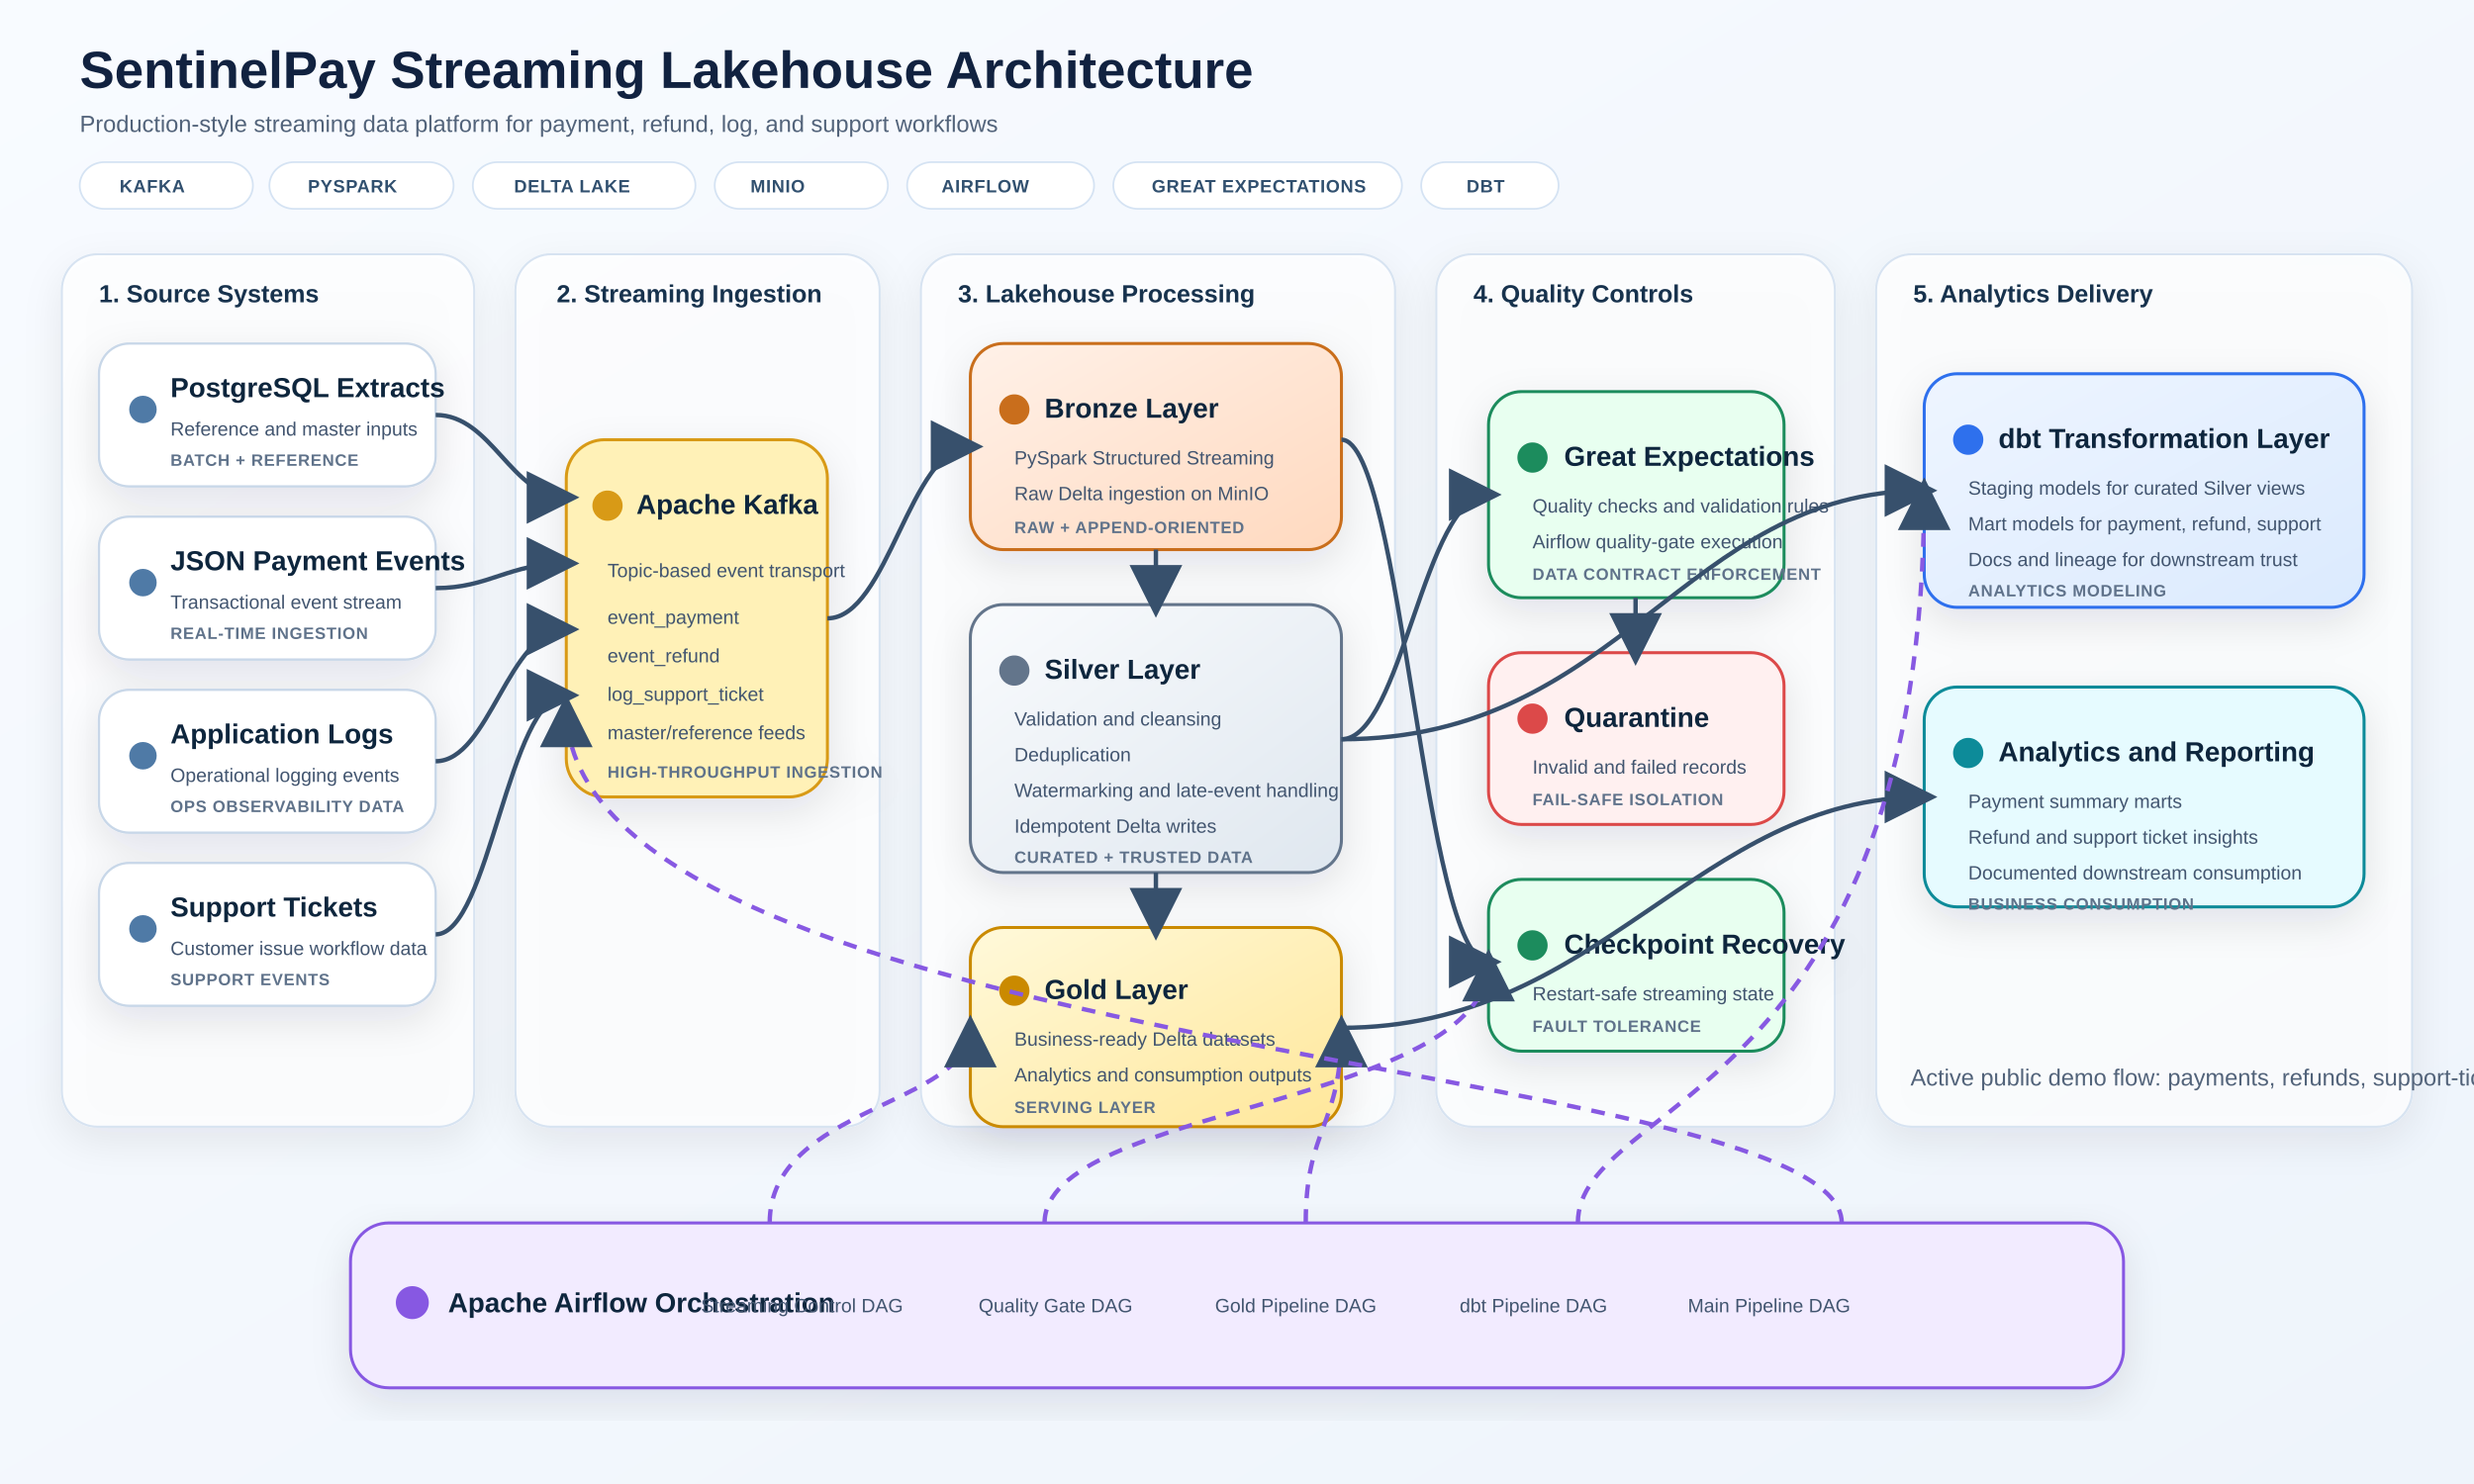
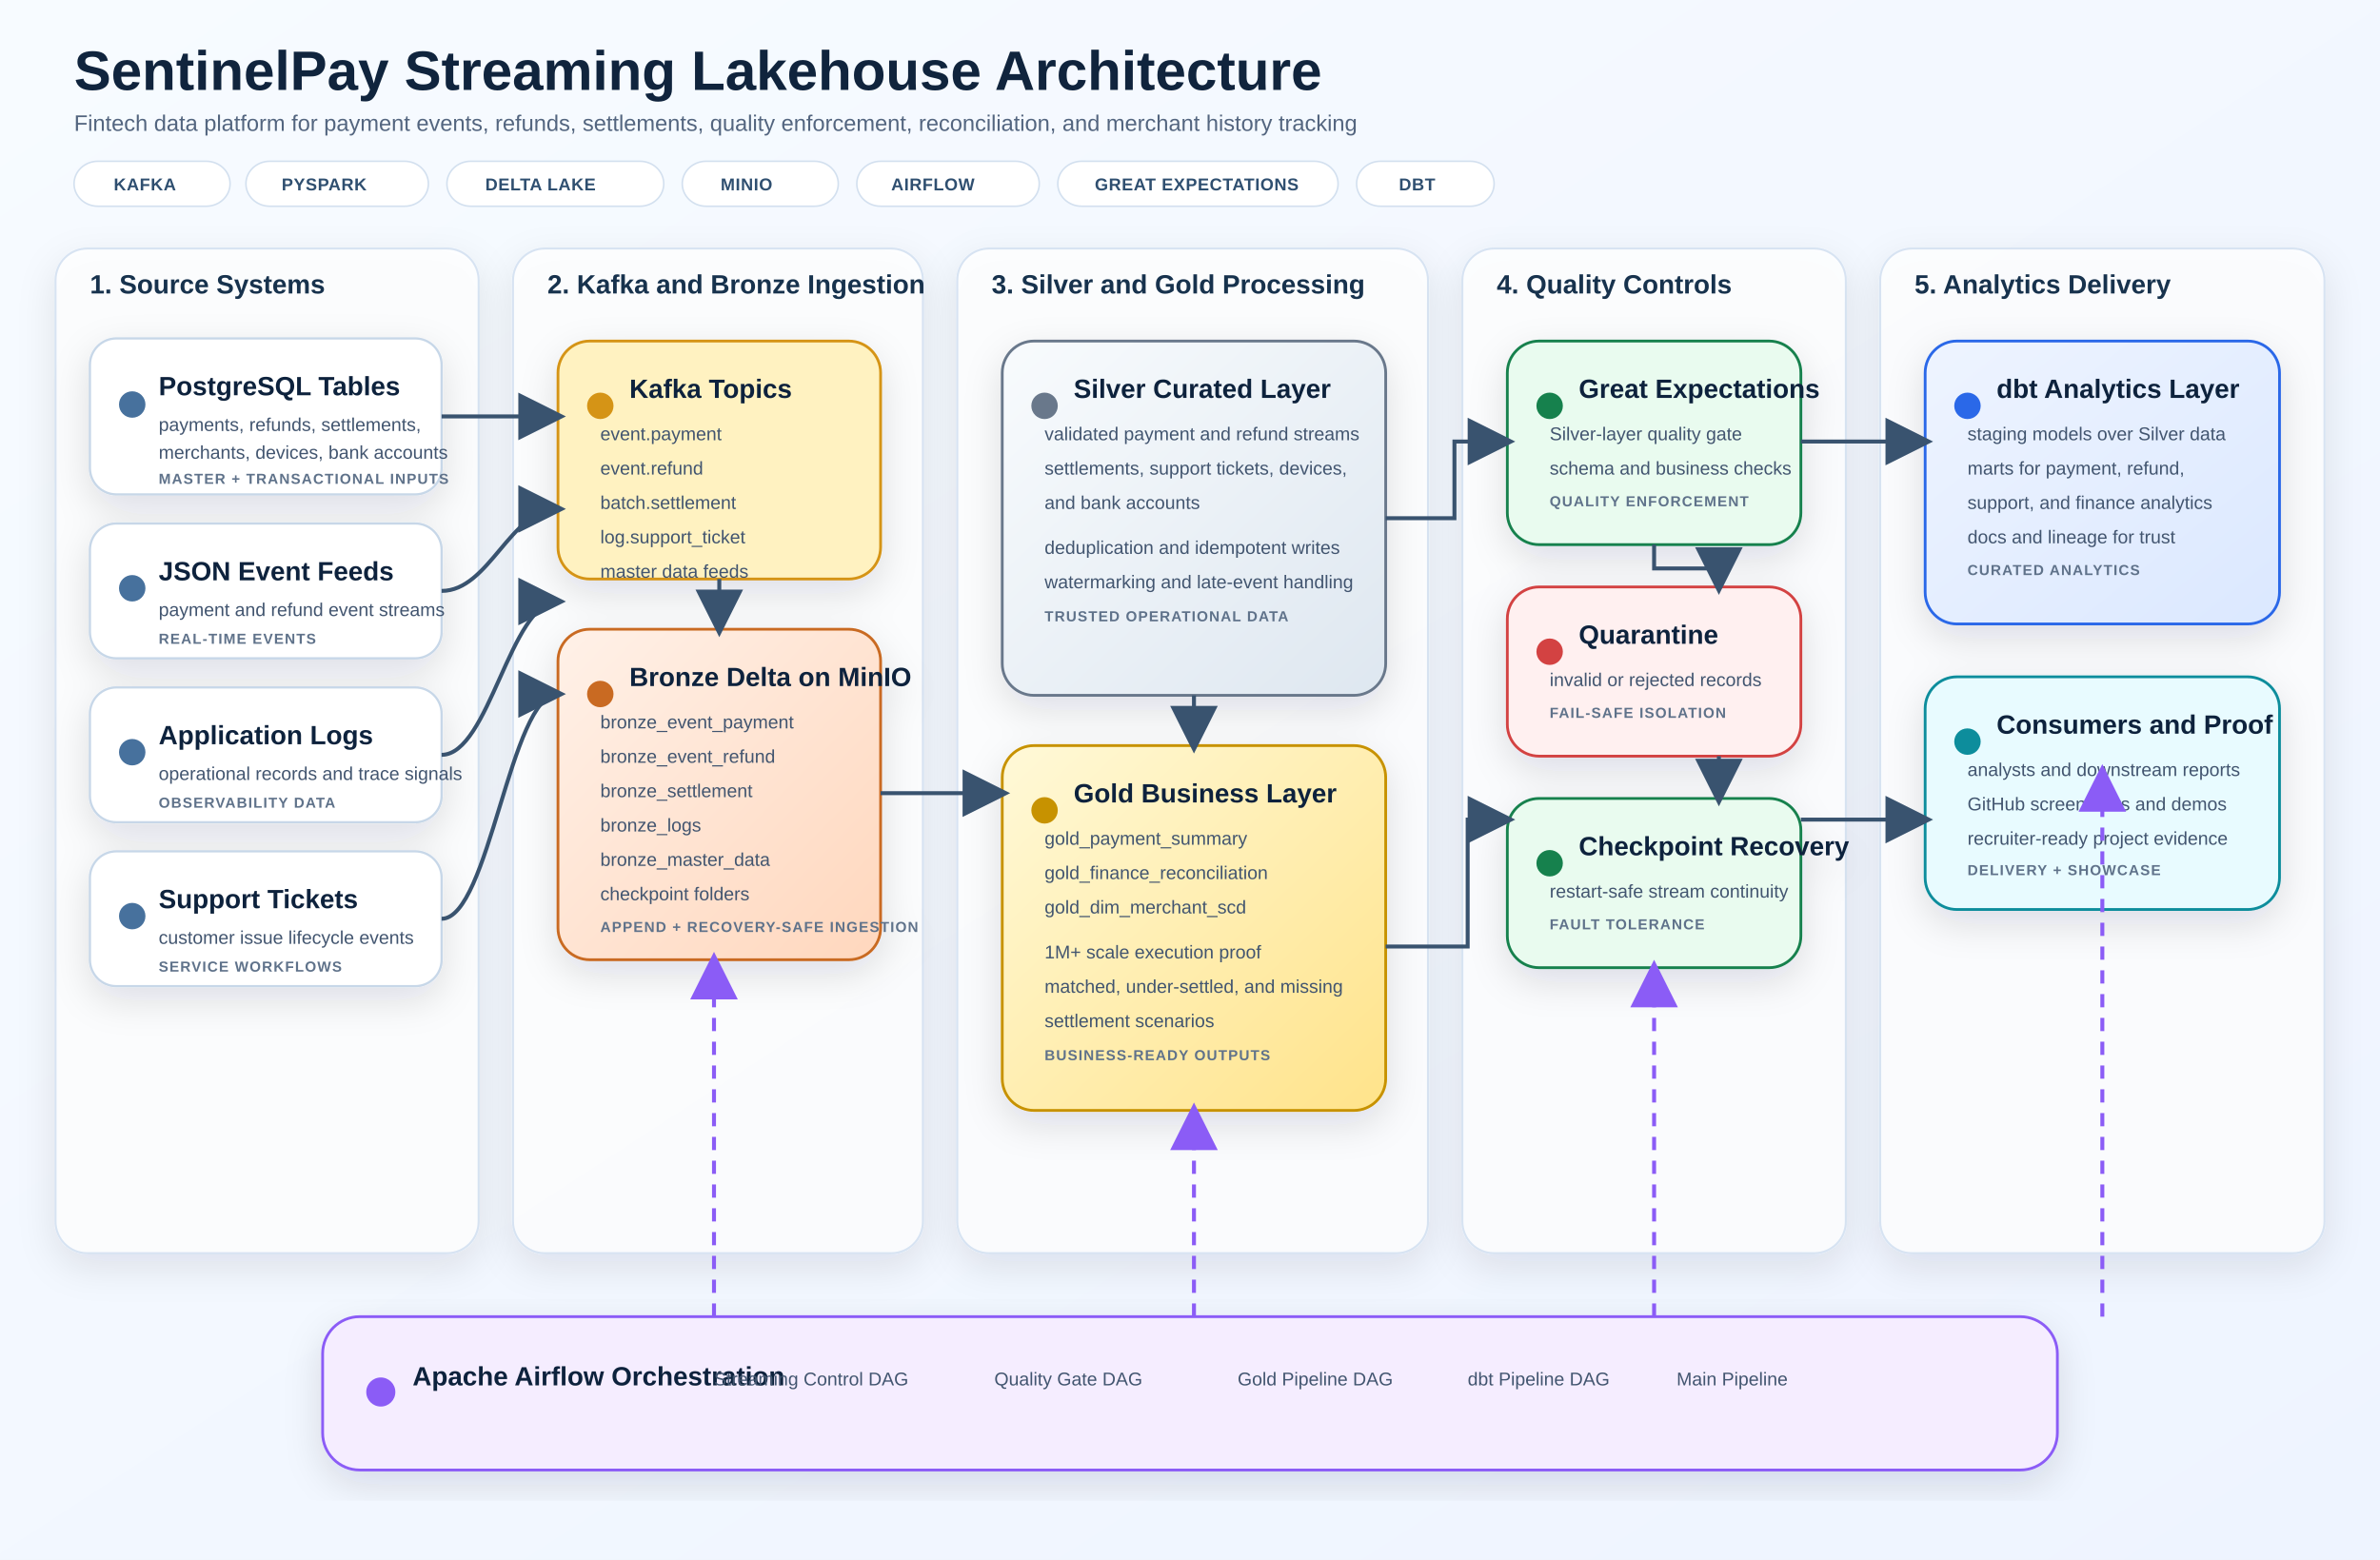
- <svg xmlns="http://www.w3.org/2000/svg" width="1800" height="1080" viewBox="0 0 1800 1080" role="img" aria-labelledby="title desc">
+ <svg xmlns="http://www.w3.org/2000/svg" width="1800" height="1180" viewBox="0 0 1800 1180" role="img" aria-labelledby="title desc">
  <defs>
-     <linearGradient id="bgGrad" x1="0%" y1="0%" x2="100%" y2="100%">
-       <stop offset="0%" stop-color="#f8fbff" />
-       <stop offset="100%" stop-color="#eef4fb" />
-     </linearGradient>
-     <linearGradient id="bronzeGrad" x1="0%" y1="0%" x2="100%" y2="100%">
+     <linearGradient id="bg" x1="0%" y1="0%" x2="100%" y2="100%">
+       <stop offset="0%" stop-color="#f7fbff" />
+       <stop offset="100%" stop-color="#eef4ff" />
+     </linearGradient>
+     <linearGradient id="bronze" x1="0%" y1="0%" x2="100%" y2="100%">
      <stop offset="0%" stop-color="#fff1e8" />
-       <stop offset="100%" stop-color="#ffd9bf" />
-     </linearGradient>
-     <linearGradient id="silverGrad" x1="0%" y1="0%" x2="100%" y2="100%">
-       <stop offset="0%" stop-color="#f9fbfd" />
-       <stop offset="100%" stop-color="#dfe7ef" />
-     </linearGradient>
-     <linearGradient id="goldGrad" x1="0%" y1="0%" x2="100%" y2="100%">
-       <stop offset="0%" stop-color="#fff9da" />
-       <stop offset="100%" stop-color="#ffe79a" />
-     </linearGradient>
-     <linearGradient id="dbtGrad" x1="0%" y1="0%" x2="100%" y2="100%">
-       <stop offset="0%" stop-color="#eef5ff" />
-       <stop offset="100%" stop-color="#dbeafe" />
-     </linearGradient>
-     <filter id="softShadow" x="-20%" y="-20%" width="140%" height="140%">
-       <feDropShadow dx="0" dy="10" stdDeviation="14" flood-color="#0f172a" flood-opacity="0.10" />
+       <stop offset="100%" stop-color="#ffd7bd" />
+     </linearGradient>
+     <linearGradient id="silver" x1="0%" y1="0%" x2="100%" y2="100%">
+       <stop offset="0%" stop-color="#f8fbfd" />
+       <stop offset="100%" stop-color="#dee7f0" />
+     </linearGradient>
+     <linearGradient id="gold" x1="0%" y1="0%" x2="100%" y2="100%">
+       <stop offset="0%" stop-color="#fff9d8" />
+       <stop offset="100%" stop-color="#ffe38a" />
+     </linearGradient>
+     <linearGradient id="dbt" x1="0%" y1="0%" x2="100%" y2="100%">
+       <stop offset="0%" stop-color="#eef4ff" />
+       <stop offset="100%" stop-color="#dbe8ff" />
+     </linearGradient>
+     <filter id="shadow" x="-20%" y="-20%" width="140%" height="140%">
+       <feDropShadow dx="0" dy="10" stdDeviation="14" flood-color="#0f172a" flood-opacity="0.12" />
    </filter>
    <style>
-       .page { fill: url(#bgGrad); }
-       .lane { fill: rgba(255,255,255,0.72); stroke: #d7e3f1; stroke-width: 1.5; }
-       .title { font: 700 38px Arial, sans-serif; fill: #112240; }
-       .subtitle { font: 500 17px Arial, sans-serif; fill: #52637a; }
-       .pill { fill: #ffffff; stroke: #d5e3f3; stroke-width: 1.3; }
-       .pill-text { font: 700 13px Arial, sans-serif; fill: #31506f; letter-spacing: 0.5px; }
-       .section { font: 700 18px Arial, sans-serif; fill: #17324d; }
-       .card-title { font: 700 20px Arial, sans-serif; fill: #10253d; }
-       .card-text { font: 500 14px Arial, sans-serif; fill: #42556f; }
-       .card-small { font: 600 12px Arial, sans-serif; fill: #5f728a; letter-spacing: 0.5px; }
-       .source-card { fill: #ffffff; stroke: #c8d7e8; stroke-width: 1.7; }
-       .kafka-card { fill: #fff1b7; stroke: #d89a17; stroke-width: 2.2; }
-       .bronze-card { fill: url(#bronzeGrad); stroke: #c96e1a; stroke-width: 2.2; }
-       .silver-card { fill: url(#silverGrad); stroke: #64748b; stroke-width: 2.2; }
-       .gold-card { fill: url(#goldGrad); stroke: #ca8a04; stroke-width: 2.2; }
-       .quality-card { fill: #e8fff0; stroke: #1f8c5d; stroke-width: 2.2; }
-       .risk-card { fill: #fff0f0; stroke: #dc4a4a; stroke-width: 2.2; }
-       .dbt-card { fill: url(#dbtGrad); stroke: #2f6fed; stroke-width: 2.2; }
-       .analytics-card { fill: #e6fbff; stroke: #0f8b99; stroke-width: 2.2; }
-       .airflow-band { fill: #f2ebff; stroke: #8759e2; stroke-width: 2.2; }
-       .dot-source { fill: #4f7aa6; }
-       .dot-kafka { fill: #d89a17; }
-       .dot-bronze { fill: #c96e1a; }
-       .dot-silver { fill: #64748b; }
-       .dot-gold { fill: #ca8a04; }
-       .dot-quality { fill: #1f8c5d; }
-       .dot-dbt { fill: #2f6fed; }
-       .dot-airflow { fill: #8759e2; }
-       .arrow { stroke: #37506c; stroke-width: 3.2; fill: none; marker-end: url(#arrowhead); }
-       .dashed { stroke-dasharray: 10 8; stroke: #8759e2; }
+       .page { fill: url(#bg); }
+       .frame { fill: rgba(255,255,255,0.78); stroke: #d7e3f2; stroke-width: 1.5; }
+       .header { font: 700 42px 'Avenir Next', 'Segoe UI', Arial, sans-serif; fill: #10243d; }
+       .subheader { font: 500 17px 'Avenir Next', 'Segoe UI', Arial, sans-serif; fill: #53657f; }
+       .section { font: 700 20px 'Avenir Next', 'Segoe UI', Arial, sans-serif; fill: #17324d; }
+       .cardTitle { font: 700 20px 'Avenir Next', 'Segoe UI', Arial, sans-serif; fill: #10243d; }
+       .cardText { font: 500 14px 'Avenir Next', 'Segoe UI', Arial, sans-serif; fill: #42556f; }
+       .cardNote { font: 700 11px 'Avenir Next', 'Segoe UI', Arial, sans-serif; fill: #5f728a; letter-spacing: 0.8px; }
+       .badge { fill: #ffffff; stroke: #d3e0ef; stroke-width: 1.2; }
+       .badgeText { font: 700 13px 'Avenir Next', 'Segoe UI', Arial, sans-serif; fill: #2f4f70; letter-spacing: 0.4px; }
+       .source { fill: #ffffff; stroke: #c7d7e8; stroke-width: 1.7; }
+       .kafka { fill: #fff2c1; stroke: #d59416; stroke-width: 2.1; }
+       .bronze { fill: url(#bronze); stroke: #c96a20; stroke-width: 2.1; }
+       .silver { fill: url(#silver); stroke: #69788b; stroke-width: 2.1; }
+       .gold { fill: url(#gold); stroke: #c79200; stroke-width: 2.1; }
+       .quality { fill: #e9fbef; stroke: #18814d; stroke-width: 2.1; }
+       .risk { fill: #fff0f0; stroke: #d34343; stroke-width: 2.1; }
+       .dbt { fill: url(#dbt); stroke: #2c68e8; stroke-width: 2.1; }
+       .output { fill: #e8fbff; stroke: #0f8d9c; stroke-width: 2.1; }
+       .airflow { fill: #f5edff; stroke: #8b5cf6; stroke-width: 2.1; }
+       .dotSource { fill: #47719d; }
+       .dotKafka { fill: #d59416; }
+       .dotBronze { fill: #c96a20; }
+       .dotSilver { fill: #69788b; }
+       .dotGold { fill: #c79200; }
+       .dotQuality { fill: #18814d; }
+       .dotDbt { fill: #2c68e8; }
+       .dotOutput { fill: #0f8d9c; }
+       .dotAirflow { fill: #8b5cf6; }
+       .arrow { stroke: #39536f; stroke-width: 3; fill: none; marker-end: url(#arrowhead); }
+       .orchestrates { stroke: #8b5cf6; stroke-width: 3; stroke-dasharray: 10 8; fill: none; marker-end: url(#arrowheadPurple); }
    </style>
-     <marker id="arrowhead" markerWidth="12" markerHeight="12" refX="9" refY="6" orient="auto">
-       <polygon points="0 0, 12 6, 0 12" fill="#37506c" />
+     <marker id="arrowhead" markerWidth="12" markerHeight="12" refX="10" refY="6" orient="auto">
+       <polygon points="0 0, 12 6, 0 12" fill="#39536f" />
+     </marker>
+     <marker id="arrowheadPurple" markerWidth="12" markerHeight="12" refX="10" refY="6" orient="auto">
+       <polygon points="0 0, 12 6, 0 12" fill="#8b5cf6" />
    </marker>
  </defs>
-   <rect class="page" width="1800" height="1080" />
-   <text class="title" x="58" y="64">SentinelPay Streaming Lakehouse Architecture</text>
-   <text class="subtitle" x="58" y="96">Production-style streaming data platform for payment, refund, log, and support workflows</text>
-   <rect class="pill" x="58" y="118" rx="18" ry="18" width="126" height="34" />
-   <text class="pill-text" x="87" y="140">KAFKA</text>
-   <rect class="pill" x="196" y="118" rx="18" ry="18" width="134" height="34" />
-   <text class="pill-text" x="224" y="140">PYSPARK</text>
-   <rect class="pill" x="344" y="118" rx="18" ry="18" width="162" height="34" />
-   <text class="pill-text" x="374" y="140">DELTA LAKE</text>
-   <rect class="pill" x="520" y="118" rx="18" ry="18" width="126" height="34" />
-   <text class="pill-text" x="546" y="140">MINIO</text>
-   <rect class="pill" x="660" y="118" rx="18" ry="18" width="136" height="34" />
-   <text class="pill-text" x="685" y="140">AIRFLOW</text>
-   <rect class="pill" x="810" y="118" rx="18" ry="18" width="210" height="34" />
-   <text class="pill-text" x="838" y="140">GREAT EXPECTATIONS</text>
-   <rect class="pill" x="1034" y="118" rx="18" ry="18" width="100" height="34" />
-   <text class="pill-text" x="1067" y="140">DBT</text>
-   <rect class="lane" x="45" y="185" rx="26" ry="26" width="300" height="635" filter="url(#softShadow)" />
-   <rect class="lane" x="375" y="185" rx="26" ry="26" width="265" height="635" filter="url(#softShadow)" />
-   <rect class="lane" x="670" y="185" rx="26" ry="26" width="345" height="635" filter="url(#softShadow)" />
-   <rect class="lane" x="1045" y="185" rx="26" ry="26" width="290" height="635" filter="url(#softShadow)" />
-   <rect class="lane" x="1365" y="185" rx="26" ry="26" width="390" height="635" filter="url(#softShadow)" />
-   <text class="section" x="72" y="220">1. Source Systems</text>
-   <text class="section" x="405" y="220">2. Streaming Ingestion</text>
-   <text class="section" x="697" y="220">3. Lakehouse Processing</text>
-   <text class="section" x="1072" y="220">4. Quality Controls</text>
-   <text class="section" x="1392" y="220">5. Analytics Delivery</text>
-   <g filter="url(#softShadow)">
-     <rect class="source-card" x="72" y="250" rx="22" ry="22" width="245" height="104" />
-     <circle class="dot-source" cx="104" cy="298" r="10" />
-     <text class="card-title" x="124" y="289">PostgreSQL Extracts</text>
-     <text class="card-text" x="124" y="317">Reference and master inputs</text>
-     <text class="card-small" x="124" y="339">BATCH + REFERENCE</text>
-     <rect class="source-card" x="72" y="376" rx="22" ry="22" width="245" height="104" />
-     <circle class="dot-source" cx="104" cy="424" r="10" />
-     <text class="card-title" x="124" y="415">JSON Payment Events</text>
-     <text class="card-text" x="124" y="443">Transactional event stream</text>
-     <text class="card-small" x="124" y="465">REAL-TIME INGESTION</text>
-     <rect class="source-card" x="72" y="502" rx="22" ry="22" width="245" height="104" />
-     <circle class="dot-source" cx="104" cy="550" r="10" />
-     <text class="card-title" x="124" y="541">Application Logs</text>
-     <text class="card-text" x="124" y="569">Operational logging events</text>
-     <text class="card-small" x="124" y="591">OPS OBSERVABILITY DATA</text>
-     <rect class="source-card" x="72" y="628" rx="22" ry="22" width="245" height="104" />
-     <circle class="dot-source" cx="104" cy="676" r="10" />
-     <text class="card-title" x="124" y="667">Support Tickets</text>
-     <text class="card-text" x="124" y="695">Customer issue workflow data</text>
-     <text class="card-small" x="124" y="717">SUPPORT EVENTS</text>
-   </g>
-   <g filter="url(#softShadow)">
-     <rect class="kafka-card" x="412" y="320" rx="28" ry="28" width="190" height="260" />
-     <circle class="dot-kafka" cx="442" cy="368" r="11" />
-     <text class="card-title" x="463" y="374">Apache Kafka</text>
-     <text class="card-text" x="442" y="420">Topic-based event transport</text>
-     <text class="card-text" x="442" y="454">event_payment</text>
-     <text class="card-text" x="442" y="482">event_refund</text>
-     <text class="card-text" x="442" y="510">log_support_ticket</text>
-     <text class="card-text" x="442" y="538">master/reference feeds</text>
-     <text class="card-small" x="442" y="566">HIGH-THROUGHPUT INGESTION</text>
-   </g>
-   <g filter="url(#softShadow)">
-     <rect class="bronze-card" x="706" y="250" rx="24" ry="24" width="270" height="150" />
-     <circle class="dot-bronze" cx="738" cy="298" r="11" />
-     <text class="card-title" x="760" y="304">Bronze Layer</text>
-     <text class="card-text" x="738" y="338">PySpark Structured Streaming</text>
-     <text class="card-text" x="738" y="364">Raw Delta ingestion on MinIO</text>
-     <text class="card-small" x="738" y="388">RAW + APPEND-ORIENTED</text>
-     <rect class="silver-card" x="706" y="440" rx="24" ry="24" width="270" height="195" />
-     <circle class="dot-silver" cx="738" cy="488" r="11" />
-     <text class="card-title" x="760" y="494">Silver Layer</text>
-     <text class="card-text" x="738" y="528">Validation and cleansing</text>
-     <text class="card-text" x="738" y="554">Deduplication</text>
-     <text class="card-text" x="738" y="580">Watermarking and late-event handling</text>
-     <text class="card-text" x="738" y="606">Idempotent Delta writes</text>
-     <text class="card-small" x="738" y="628">CURATED + TRUSTED DATA</text>
-     <rect class="gold-card" x="706" y="675" rx="24" ry="24" width="270" height="145" />
-     <circle class="dot-gold" cx="738" cy="721" r="11" />
-     <text class="card-title" x="760" y="727">Gold Layer</text>
-     <text class="card-text" x="738" y="761">Business-ready Delta datasets</text>
-     <text class="card-text" x="738" y="787">Analytics and consumption outputs</text>
-     <text class="card-small" x="738" y="810">SERVING LAYER</text>
-   </g>
-   <g filter="url(#softShadow)">
-     <rect class="quality-card" x="1083" y="285" rx="24" ry="24" width="215" height="150" />
-     <circle class="dot-quality" cx="1115" cy="333" r="11" />
-     <text class="card-title" x="1138" y="339">Great Expectations</text>
-     <text class="card-text" x="1115" y="373">Quality checks and validation rules</text>
-     <text class="card-text" x="1115" y="399">Airflow quality-gate execution</text>
-     <text class="card-small" x="1115" y="422">DATA CONTRACT ENFORCEMENT</text>
-     <rect class="risk-card" x="1083" y="475" rx="24" ry="24" width="215" height="125" />
-     <circle cx="1115" cy="523" r="11" fill="#dc4a4a" />
-     <text class="card-title" x="1138" y="529">Quarantine</text>
-     <text class="card-text" x="1115" y="563">Invalid and failed records</text>
-     <text class="card-small" x="1115" y="586">FAIL-SAFE ISOLATION</text>
-     <rect class="quality-card" x="1083" y="640" rx="24" ry="24" width="215" height="125" />
-     <circle class="dot-quality" cx="1115" cy="688" r="11" />
-     <text class="card-title" x="1138" y="694">Checkpoint Recovery</text>
-     <text class="card-text" x="1115" y="728">Restart-safe streaming state</text>
-     <text class="card-small" x="1115" y="751">FAULT TOLERANCE</text>
-   </g>
-   <g filter="url(#softShadow)">
-     <rect class="dbt-card" x="1400" y="272" rx="24" ry="24" width="320" height="170" />
-     <circle class="dot-dbt" cx="1432" cy="320" r="11" />
-     <text class="card-title" x="1454" y="326">dbt Transformation Layer</text>
-     <text class="card-text" x="1432" y="360">Staging models for curated Silver views</text>
-     <text class="card-text" x="1432" y="386">Mart models for payment, refund, support</text>
-     <text class="card-text" x="1432" y="412">Docs and lineage for downstream trust</text>
-     <text class="card-small" x="1432" y="434">ANALYTICS MODELING</text>
-     <rect class="analytics-card" x="1400" y="500" rx="24" ry="24" width="320" height="160" />
-     <circle cx="1432" cy="548" r="11" fill="#0f8b99" />
-     <text class="card-title" x="1454" y="554">Analytics and Reporting</text>
-     <text class="card-text" x="1432" y="588">Payment summary marts</text>
-     <text class="card-text" x="1432" y="614">Refund and support ticket insights</text>
-     <text class="card-text" x="1432" y="640">Documented downstream consumption</text>
-     <text class="card-small" x="1432" y="662">BUSINESS CONSUMPTION</text>
-   </g>
-   <g filter="url(#softShadow)">
-     <rect class="airflow-band" x="255" y="890" rx="28" ry="28" width="1290" height="120" />
-     <circle class="dot-airflow" cx="300" cy="948" r="12" />
-     <text class="card-title" x="326" y="955">Apache Airflow Orchestration</text>
-     <text class="card-text" x="510" y="955">Streaming Control DAG</text>
-     <text class="card-text" x="712" y="955">Quality Gate DAG</text>
-     <text class="card-text" x="884" y="955">Gold Pipeline DAG</text>
-     <text class="card-text" x="1062" y="955">dbt Pipeline DAG</text>
-     <text class="card-text" x="1228" y="955">Main Pipeline DAG</text>
-   </g>
-   <path class="arrow" d="M317 302 C358 302, 372 362, 412 362" />
-   <path class="arrow" d="M317 428 C356 428, 370 410, 412 410" />
-   <path class="arrow" d="M317 554 C356 554, 370 458, 412 458" />
-   <path class="arrow" d="M317 680 C356 680, 370 506, 412 506" />
-   <path class="arrow" d="M602 450 C646 450, 662 325, 706 325" />
-   <path class="arrow" d="M841 400 L841 440" />
-   <path class="arrow" d="M841 635 L841 675" />
-   <path class="arrow" d="M976 538 C1020 538, 1036 360, 1083 360" />
-   <path class="arrow" d="M1190 435 L1190 475" />
-   <path class="arrow" d="M976 320 C1020 320, 1036 700, 1083 700" />
-   <path class="arrow" d="M976 538 C1180 538, 1225 357, 1400 357" />
-   <path class="arrow" d="M976 748 C1165 748, 1235 580, 1400 580" />
-   <path class="arrow dashed" d="M560 890 C560 805, 706 805, 706 748" />
-   <path class="arrow dashed" d="M760 890 C760 805, 1083 805, 1083 700" />
-   <path class="arrow dashed" d="M950 890 C950 820, 976 820, 976 748" />
-   <path class="arrow dashed" d="M1148 890 C1148 800, 1400 800, 1400 357" />
-   <path class="arrow dashed" d="M1340 890 C1340 770, 412 770, 412 515" />
-   <text class="subtitle" x="1390" y="790">Active public demo flow: payments, refunds, support-ticket analytics</text>
+   <rect class="page" width="1800" height="1180" />
+   <text class="header" x="56" y="68">SentinelPay Streaming Lakehouse Architecture</text>
+   <text class="subheader" x="56" y="99">Fintech data platform for payment events, refunds, settlements, quality enforcement, reconciliation, and merchant history tracking</text>
+   <rect class="badge" x="56" y="122" rx="18" ry="18" width="118" height="34" />
+   <text class="badgeText" x="86" y="144">KAFKA</text>
+   <rect class="badge" x="186" y="122" rx="18" ry="18" width="138" height="34" />
+   <text class="badgeText" x="213" y="144">PYSPARK</text>
+   <rect class="badge" x="338" y="122" rx="18" ry="18" width="164" height="34" />
+   <text class="badgeText" x="367" y="144">DELTA LAKE</text>
+   <rect class="badge" x="516" y="122" rx="18" ry="18" width="118" height="34" />
+   <text class="badgeText" x="545" y="144">MINIO</text>
+   <rect class="badge" x="648" y="122" rx="18" ry="18" width="138" height="34" />
+   <text class="badgeText" x="674" y="144">AIRFLOW</text>
+   <rect class="badge" x="800" y="122" rx="18" ry="18" width="212" height="34" />
+   <text class="badgeText" x="828" y="144">GREAT EXPECTATIONS</text>
+   <rect class="badge" x="1026" y="122" rx="18" ry="18" width="104" height="34" />
+   <text class="badgeText" x="1058" y="144">DBT</text>
+   <rect class="frame" x="42" y="188" rx="24" ry="24" width="320" height="760" filter="url(#shadow)" />
+   <rect class="frame" x="388" y="188" rx="24" ry="24" width="310" height="760" filter="url(#shadow)" />
+   <rect class="frame" x="724" y="188" rx="24" ry="24" width="356" height="760" filter="url(#shadow)" />
+   <rect class="frame" x="1106" y="188" rx="24" ry="24" width="290" height="760" filter="url(#shadow)" />
+   <rect class="frame" x="1422" y="188" rx="24" ry="24" width="336" height="760" filter="url(#shadow)" />
+   <text class="section" x="68" y="222">1. Source Systems</text>
+   <text class="section" x="414" y="222">2. Kafka and Bronze Ingestion</text>
+   <text class="section" x="750" y="222">3. Silver and Gold Processing</text>
+   <text class="section" x="1132" y="222">4. Quality Controls</text>
+   <text class="section" x="1448" y="222">5. Analytics Delivery</text>
+   <g filter="url(#shadow)">
+     <rect class="source" x="68" y="256" rx="20" ry="20" width="266" height="118" />
+     <circle class="dotSource" cx="100" cy="306" r="10" />
+     <text class="cardTitle" x="120" y="299">PostgreSQL Tables</text>
+     <text class="cardText" x="120" y="326">payments, refunds, settlements,</text>
+     <text class="cardText" x="120" y="347">merchants, devices, bank accounts</text>
+     <text class="cardNote" x="120" y="366">MASTER + TRANSACTIONAL INPUTS</text>
+     <rect class="source" x="68" y="396" rx="20" ry="20" width="266" height="102" />
+     <circle class="dotSource" cx="100" cy="445" r="10" />
+     <text class="cardTitle" x="120" y="439">JSON Event Feeds</text>
+     <text class="cardText" x="120" y="466">payment and refund event streams</text>
+     <text class="cardNote" x="120" y="487">REAL-TIME EVENTS</text>
+     <rect class="source" x="68" y="520" rx="20" ry="20" width="266" height="102" />
+     <circle class="dotSource" cx="100" cy="569" r="10" />
+     <text class="cardTitle" x="120" y="563">Application Logs</text>
+     <text class="cardText" x="120" y="590">operational records and trace signals</text>
+     <text class="cardNote" x="120" y="611">OBSERVABILITY DATA</text>
+     <rect class="source" x="68" y="644" rx="20" ry="20" width="266" height="102" />
+     <circle class="dotSource" cx="100" cy="693" r="10" />
+     <text class="cardTitle" x="120" y="687">Support Tickets</text>
+     <text class="cardText" x="120" y="714">customer issue lifecycle events</text>
+     <text class="cardNote" x="120" y="735">SERVICE WORKFLOWS</text>
+   </g>
+   <g filter="url(#shadow)">
+     <rect class="kafka" x="422" y="258" rx="24" ry="24" width="244" height="180" />
+     <circle class="dotKafka" cx="454" cy="307" r="10" />
+     <text class="cardTitle" x="476" y="301">Kafka Topics</text>
+     <text class="cardText" x="454" y="333">event.payment</text>
+     <text class="cardText" x="454" y="359">event.refund</text>
+     <text class="cardText" x="454" y="385">batch.settlement</text>
+     <text class="cardText" x="454" y="411">log.support_ticket</text>
+     <text class="cardText" x="454" y="437">master data feeds</text>
+     <rect class="bronze" x="422" y="476" rx="24" ry="24" width="244" height="250" />
+     <circle class="dotBronze" cx="454" cy="525" r="10" />
+     <text class="cardTitle" x="476" y="519">Bronze Delta on MinIO</text>
+     <text class="cardText" x="454" y="551">bronze_event_payment</text>
+     <text class="cardText" x="454" y="577">bronze_event_refund</text>
+     <text class="cardText" x="454" y="603">bronze_settlement</text>
+     <text class="cardText" x="454" y="629">bronze_logs</text>
+     <text class="cardText" x="454" y="655">bronze_master_data</text>
+     <text class="cardText" x="454" y="681">checkpoint folders</text>
+     <text class="cardNote" x="454" y="705">APPEND + RECOVERY-SAFE INGESTION</text>
+   </g>
+   <g filter="url(#shadow)">
+     <rect class="silver" x="758" y="258" rx="24" ry="24" width="290" height="268" />
+     <circle class="dotSilver" cx="790" cy="307" r="10" />
+     <text class="cardTitle" x="812" y="301">Silver Curated Layer</text>
+     <text class="cardText" x="790" y="333">validated payment and refund streams</text>
+     <text class="cardText" x="790" y="359">settlements, support tickets, devices,</text>
+     <text class="cardText" x="790" y="385">and bank accounts</text>
+     <text class="cardText" x="790" y="419">deduplication and idempotent writes</text>
+     <text class="cardText" x="790" y="445">watermarking and late-event handling</text>
+     <text class="cardNote" x="790" y="470">TRUSTED OPERATIONAL DATA</text>
+     <rect class="gold" x="758" y="564" rx="24" ry="24" width="290" height="276" />
+     <circle class="dotGold" cx="790" cy="613" r="10" />
+     <text class="cardTitle" x="812" y="607">Gold Business Layer</text>
+     <text class="cardText" x="790" y="639">gold_payment_summary</text>
+     <text class="cardText" x="790" y="665">gold_finance_reconciliation</text>
+     <text class="cardText" x="790" y="691">gold_dim_merchant_scd</text>
+     <text class="cardText" x="790" y="725">1M+ scale execution proof</text>
+     <text class="cardText" x="790" y="751">matched, under-settled, and missing</text>
+     <text class="cardText" x="790" y="777">settlement scenarios</text>
+     <text class="cardNote" x="790" y="802">BUSINESS-READY OUTPUTS</text>
+   </g>
+   <g filter="url(#shadow)">
+     <rect class="quality" x="1140" y="258" rx="24" ry="24" width="222" height="154" />
+     <circle class="dotQuality" cx="1172" cy="307" r="10" />
+     <text class="cardTitle" x="1194" y="301">Great Expectations</text>
+     <text class="cardText" x="1172" y="333">Silver-layer quality gate</text>
+     <text class="cardText" x="1172" y="359">schema and business checks</text>
+     <text class="cardNote" x="1172" y="383">QUALITY ENFORCEMENT</text>
+     <rect class="risk" x="1140" y="444" rx="24" ry="24" width="222" height="128" />
+     <circle cx="1172" cy="493" r="10" fill="#d34343" />
+     <text class="cardTitle" x="1194" y="487">Quarantine</text>
+     <text class="cardText" x="1172" y="519">invalid or rejected records</text>
+     <text class="cardNote" x="1172" y="543">FAIL-SAFE ISOLATION</text>
+     <rect class="quality" x="1140" y="604" rx="24" ry="24" width="222" height="128" />
+     <circle class="dotQuality" cx="1172" cy="653" r="10" />
+     <text class="cardTitle" x="1194" y="647">Checkpoint Recovery</text>
+     <text class="cardText" x="1172" y="679">restart-safe stream continuity</text>
+     <text class="cardNote" x="1172" y="703">FAULT TOLERANCE</text>
+   </g>
+   <g filter="url(#shadow)">
+     <rect class="dbt" x="1456" y="258" rx="24" ry="24" width="268" height="214" />
+     <circle class="dotDbt" cx="1488" cy="307" r="10" />
+     <text class="cardTitle" x="1510" y="301">dbt Analytics Layer</text>
+     <text class="cardText" x="1488" y="333">staging models over Silver data</text>
+     <text class="cardText" x="1488" y="359">marts for payment, refund,</text>
+     <text class="cardText" x="1488" y="385">support, and finance analytics</text>
+     <text class="cardText" x="1488" y="411">docs and lineage for trust</text>
+     <text class="cardNote" x="1488" y="435">CURATED ANALYTICS</text>
+     <rect class="output" x="1456" y="512" rx="24" ry="24" width="268" height="176" />
+     <circle class="dotOutput" cx="1488" cy="561" r="10" />
+     <text class="cardTitle" x="1510" y="555">Consumers and Proof</text>
+     <text class="cardText" x="1488" y="587">analysts and downstream reports</text>
+     <text class="cardText" x="1488" y="613">GitHub screenshots and demos</text>
+     <text class="cardText" x="1488" y="639">recruiter-ready project evidence</text>
+     <text class="cardNote" x="1488" y="662">DELIVERY + SHOWCASE</text>
+   </g>
+   <g filter="url(#shadow)">
+     <rect class="airflow" x="244" y="996" rx="28" ry="28" width="1312" height="116" />
+     <circle class="dotAirflow" cx="288" cy="1053" r="11" />
+     <text class="cardTitle" x="312" y="1048">Apache Airflow Orchestration</text>
+     <text class="cardText" x="540" y="1048">Streaming Control DAG</text>
+     <text class="cardText" x="752" y="1048">Quality Gate DAG</text>
+     <text class="cardText" x="936" y="1048">Gold Pipeline DAG</text>
+     <text class="cardText" x="1110" y="1048">dbt Pipeline DAG</text>
+     <text class="cardText" x="1268" y="1048">Main Pipeline</text>
+   </g>
+   <path class="arrow" d="M334 315 C370 315, 386 315, 422 315" />
+   <path class="arrow" d="M334 447 C370 447, 386 385, 422 385" />
+   <path class="arrow" d="M334 571 C370 571, 386 455, 422 455" />
+   <path class="arrow" d="M334 695 C370 695, 386 525, 422 525" />
+   <path class="arrow" d="M544 438 L544 476" />
+   <path class="arrow" d="M666 600 L758 600" />
+   <path class="arrow" d="M903 526 L903 564" />
+   <path class="arrow" d="M1048 392 L1100 392 L1100 334 L1140 334" />
+   <path class="arrow" d="M1251 412 L1251 430 L1300 430 L1300 444" />
+   <path class="arrow" d="M1048 716 L1110 716 L1110 620 L1140 620" />
+   <path class="arrow" d="M1362 334 L1456 334" />
+   <path class="arrow" d="M1362 620 L1456 620" />
+   <path class="orchestrates" d="M540 996 L540 726" />
+   <path class="orchestrates" d="M903 996 L903 840" />
+   <path class="orchestrates" d="M1251 996 L1251 732" />
+   <path class="orchestrates" d="M1590 996 L1590 584" />
+   <path class="arrow" d="M1300 572 L1300 588 L1300 604" />
</svg>
